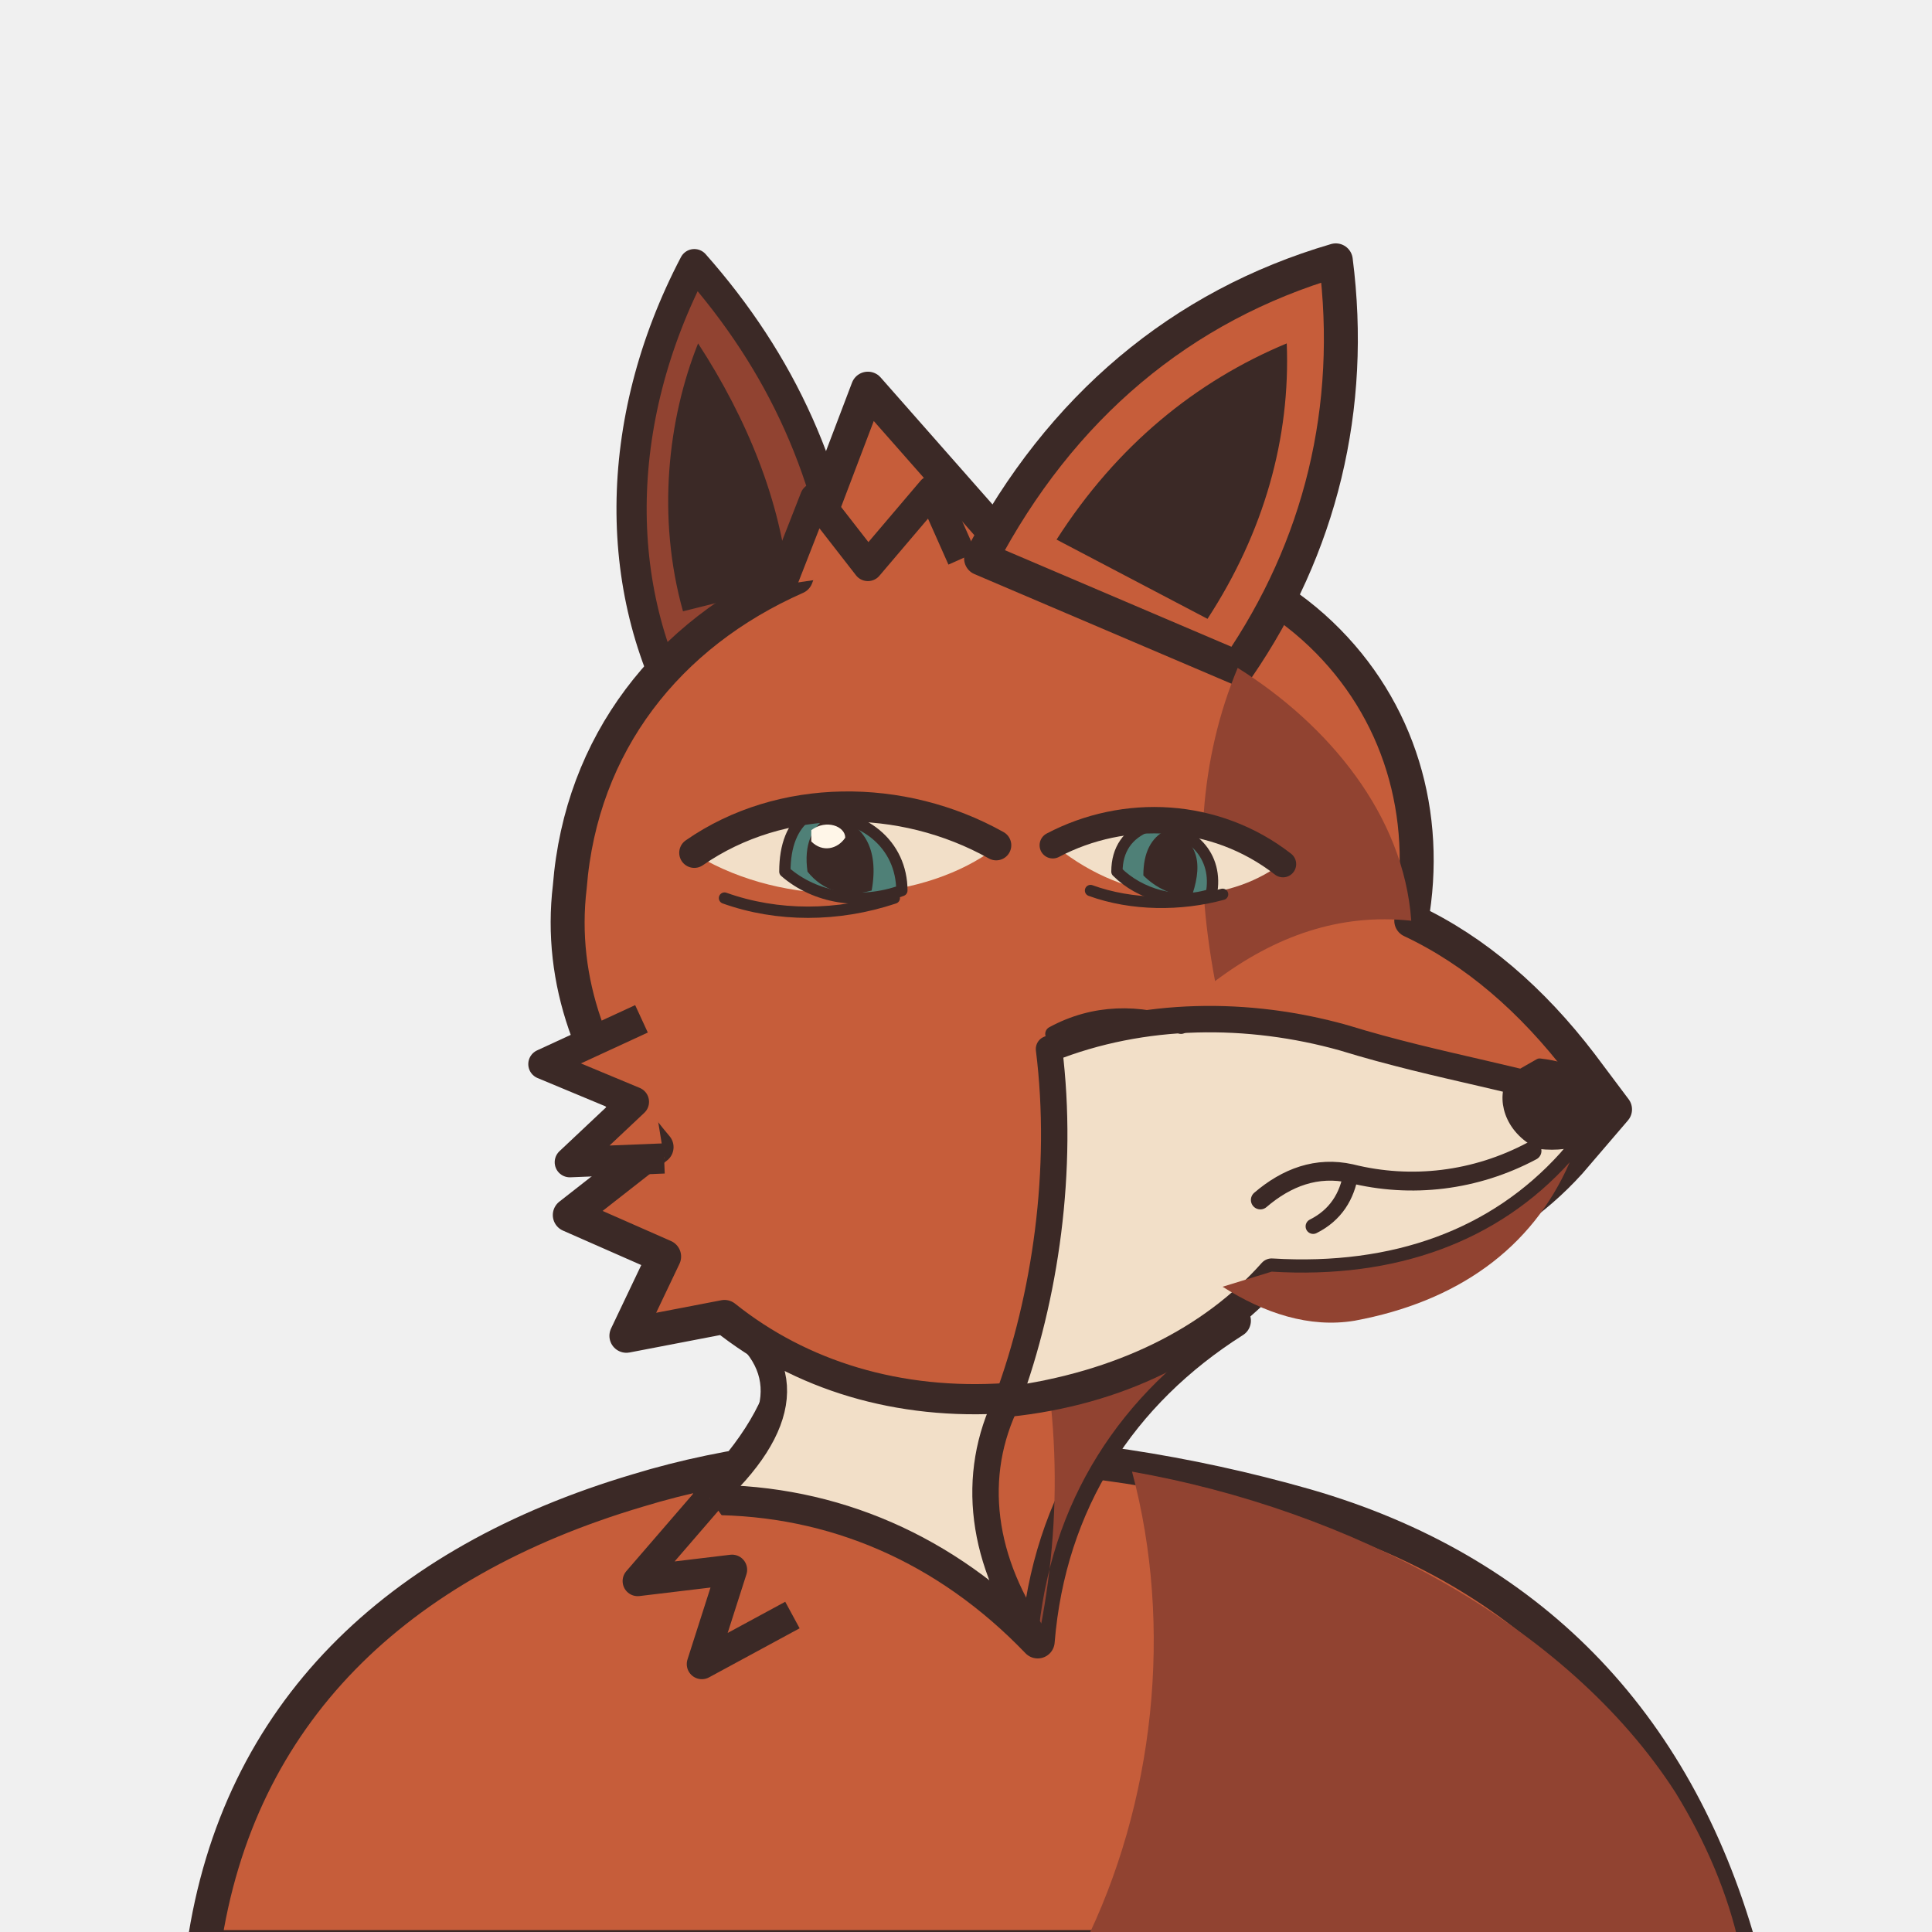
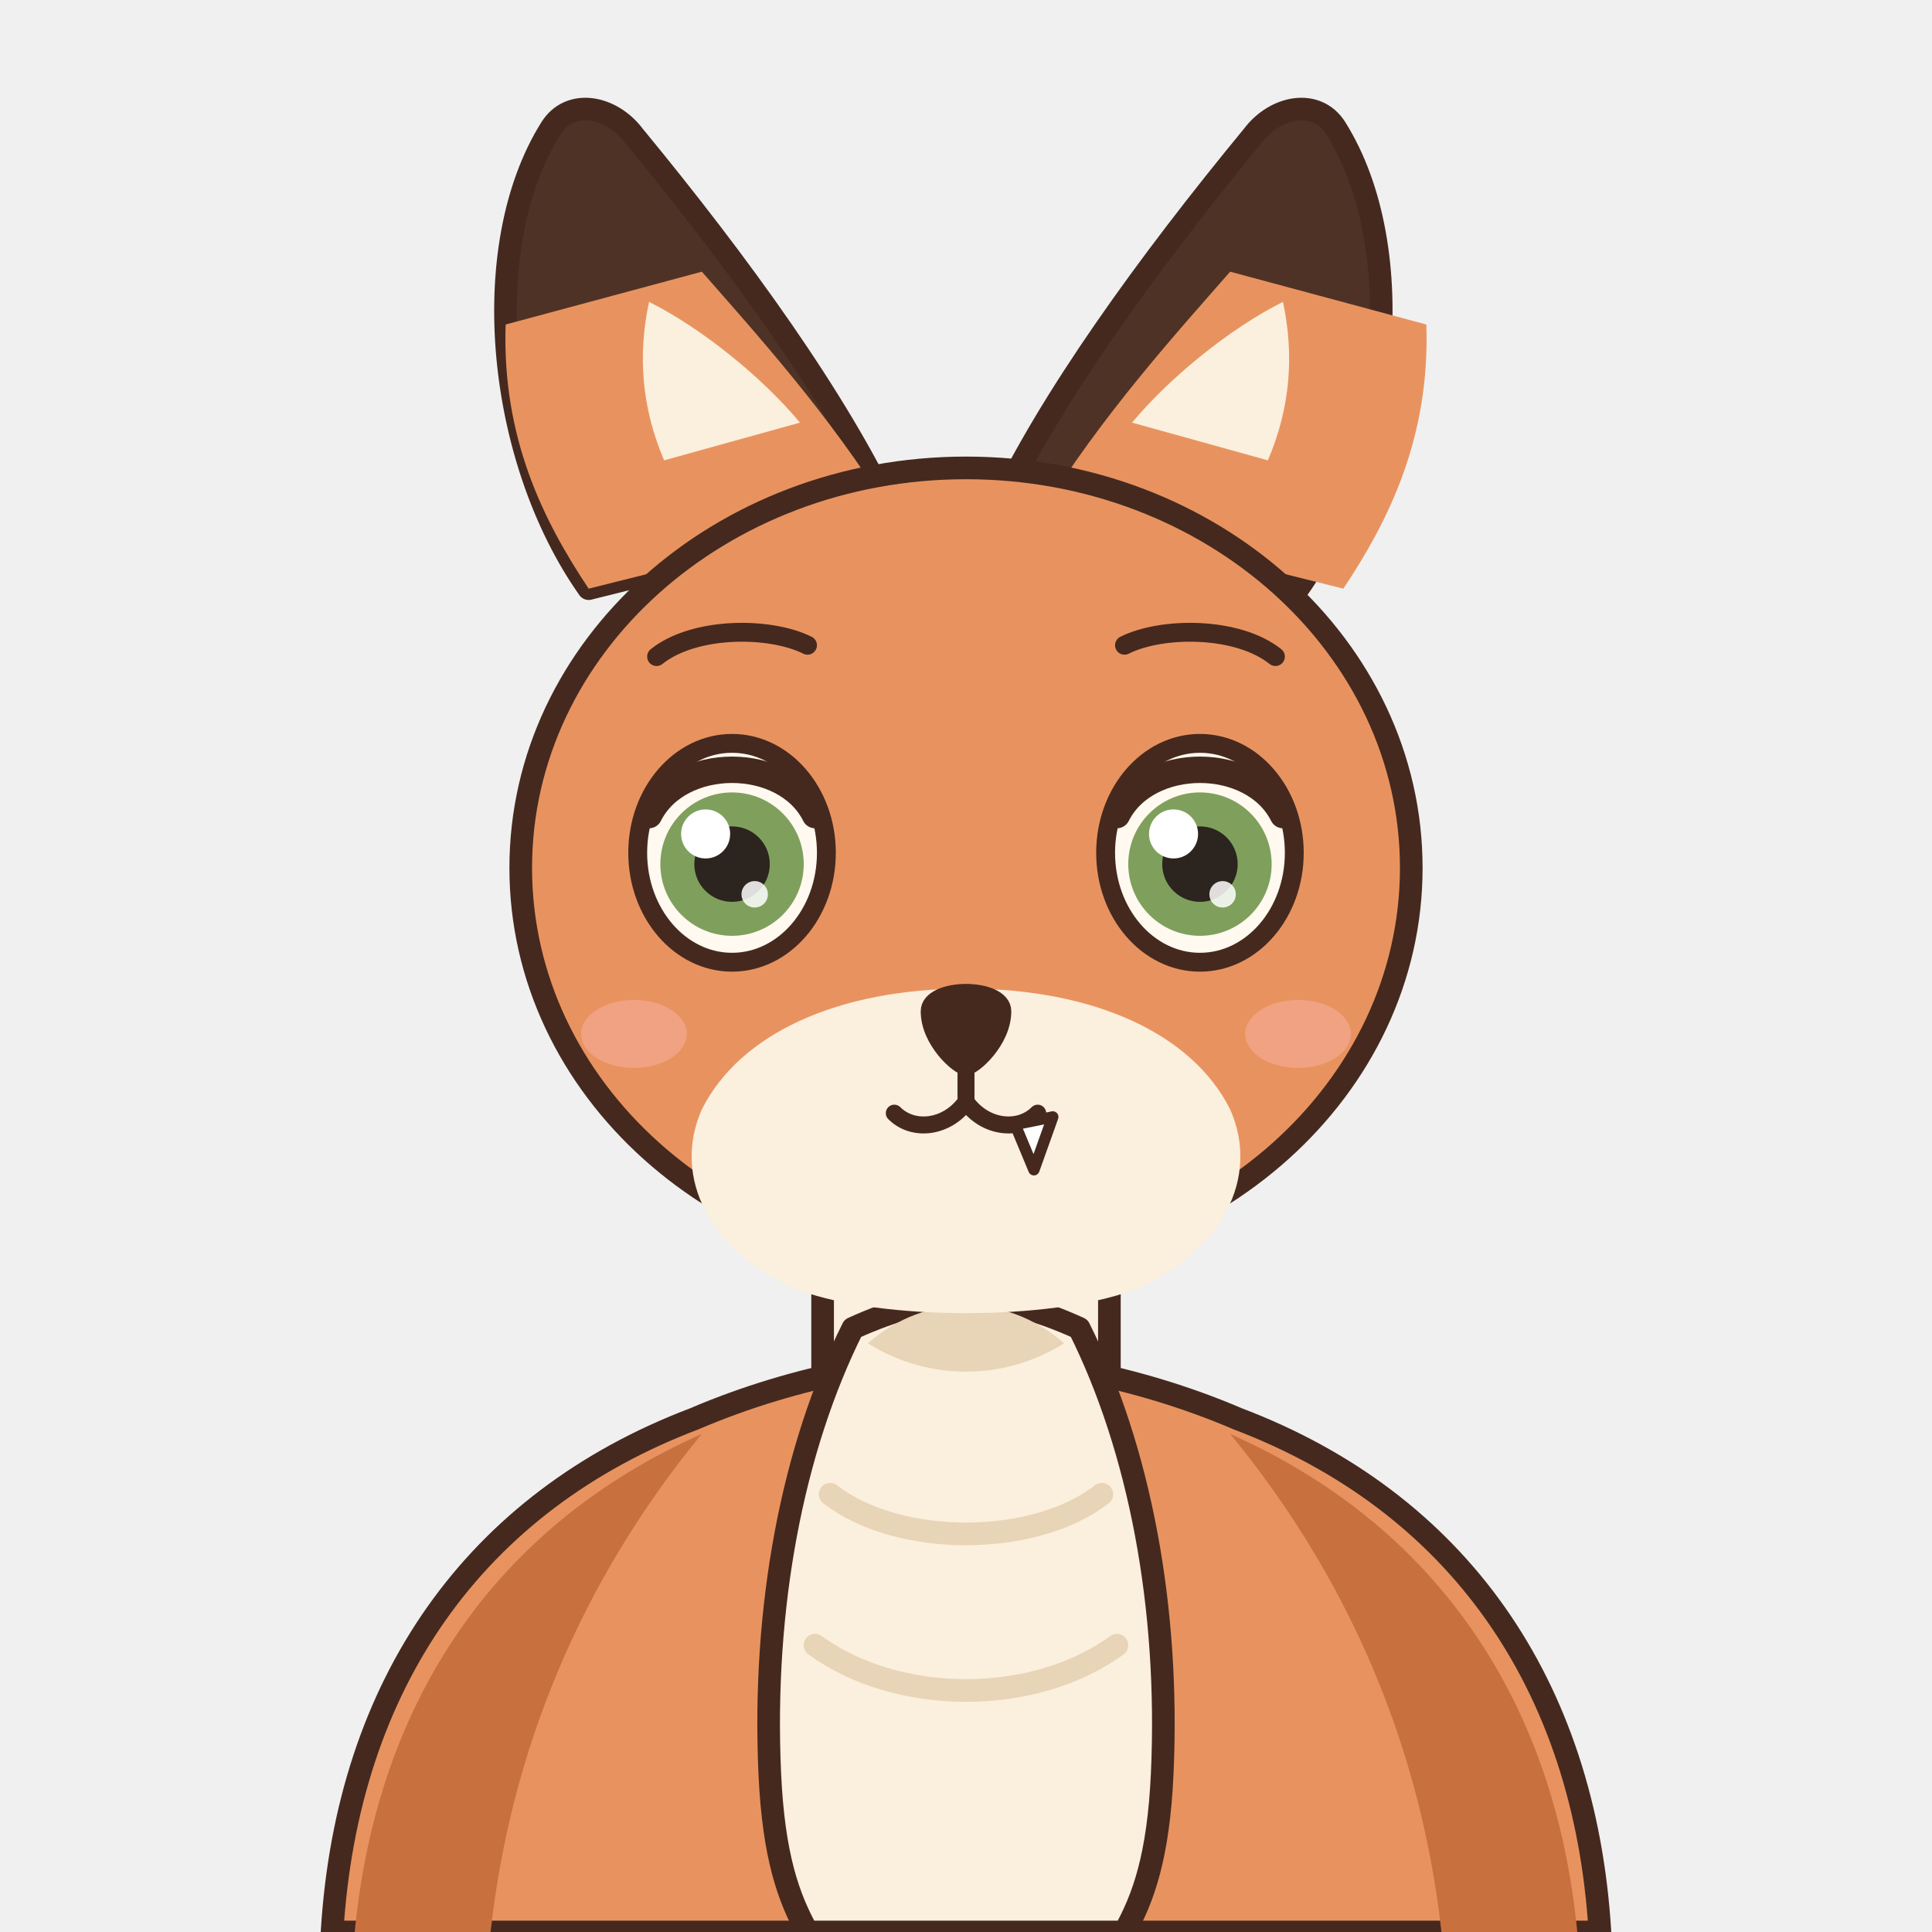
- <svg xmlns="http://www.w3.org/2000/svg" viewBox="0 0 512 512" aria-labelledby="fox-title fox-desc" role="img">
-   <g id="rear-appendages" stroke="#3B2926" stroke-width="8" stroke-linejoin="round">
-     <path fill="#914331" d="M183 193C162 158 162 112 184 70C207 96 221 126 225 163Z" />
-     <path fill="#3B2926" stroke="none" d="M181 162C174 137 177 111 185 91C198 111 207 133 209 155Z" />
+ <svg xmlns="http://www.w3.org/2000/svg" viewBox="0 0 512 512" role="img" aria-labelledby="fox-cute-title fox-cute-desc">
+   <defs>
+     <clipPath id="fox-body-clip">
+       <path d="M88 512 C92 446 126 398 184 376 C212 364 240 360 256 360 C272 360 300 364 328 376 C386 398 420 446 424 512 Z" />
+     </clipPath>
+   </defs>
+   <path d="M218 300 L218 392 L294 392 L294 300 Z" fill="#FBEFDD" stroke="#45291F" stroke-width="6" stroke-linejoin="round" />
+   <path d="M88 512 C92 446 126 398 184 376 C212 364 240 360 256 360 C272 360 300 364 328 376 C386 398 420 446 424 512 Z" fill="#E8935F" stroke="#45291F" stroke-width="6" stroke-linejoin="round" />
+   <g clip-path="url(#fox-body-clip)">
+     <path d="M94 512 C100 450 132 404 186 380 C158 414 136 458 130 512 Z" fill="#C9703F" />
+     <path d="M418 512 C412 450 380 404 326 380 C354 414 376 458 382 512 Z" fill="#C9703F" />
  </g>
-   <g id="torso" stroke="#3B2926" stroke-width="9" stroke-linejoin="round">
-     <path fill="#C65D3A" d="M54 516C63 454 105 414 169 395C218 380 283 381 346 399C405 416 444 456 461 516Z" />
-     <path id="structural-shadow" fill="#914331" stroke="none" d="M300 390C357 400 415 430 444 475C452 488 458 502 461 516H287C306 478 311 431 300 390Z" />
-   </g>
-   <g id="neck" stroke="#3B2926" stroke-width="9" stroke-linejoin="round">
-     <path fill="#C65D3A" d="M201 326C216 349 213 372 188 397C221 397 251 410 275 435C278 398 297 369 327 350L306 311Z" />
-     <path fill="#914331" stroke="none" d="M275 435C278 398 297 369 327 350L306 311L271 335C281 368 282 402 275 435Z" />
-   </g>
-   <g id="head" stroke="#3B2926" stroke-width="9" stroke-linecap="round" stroke-linejoin="round">
-     <path fill="#C65D3A" d="M151 235C154 197 177 168 211 153L230 103L267 145C298 140 329 148 350 168C371 188 379 216 374 244C391 252 406 265 419 282L428 294L416 308C397 329 370 339 337 337C320 356 296 368 267 371C238 373 212 365 192 349L166 354L176 333L151 322L174 304C157 284 148 260 151 235Z" />
-     <path fill="#C65D3A" d="M260 148C281 108 313 81 354 69C359 108 350 145 328 177Z" />
-     <path fill="#3B2926" stroke="none" d="M280 143C296 118 317 101 341 91C342 116 335 141 320 164Z" />
-   </g>
-   <g id="light-structure" fill="#F2DFC8" stroke="#3B2926" stroke-width="7" stroke-linejoin="round">
-     <path d="M278 278C303 268 331 268 356 275C382 283 405 286 428 294L416 308C397 329 370 339 337 337C321 355 297 367 267 371C277 344 282 310 278 278Z" />
-     <path d="M192 349C212 365 238 373 267 371C257 391 260 414 275 435C251 410 221 397 188 397C209 378 211 361 192 349Z" />
-   </g>
-   <g id="facial-shadow" fill="#914331">
-     <path d="M328 177C352 192 372 216 374 244C355 242 338 248 322 260C316 228 318 201 328 177Z" />
-     <path d="M337 337C370 339 397 329 416 308C406 331 386 345 359 350C347 352 335 348 324 341Z" />
-   </g>
-   <g id="fur-tufts" fill="#C65D3A" stroke="#3B2926" stroke-width="8" stroke-linejoin="round">
-     <path d="M207 155L216 132L230 150L247 130L255 148" />
-     <path d="M170 270L144 282L168 292L151 308L176 307" />
-     <path d="M188 397L169 419L194 416L186 441L210 428" />
-   </g>
-   <g id="eyes" stroke="#3B2926" stroke-linecap="round" stroke-linejoin="round">
-     <path fill="#F2DFC8" stroke="none" d="M187 228C207 215 238 214 262 226C243 239 211 241 187 228Z" />
-     <path fill="#4F8077" stroke-width="3" d="M214 216C229 215 239 224 239 236C228 240 216 238 208 231C208 224 210 219 214 216Z" />
-     <path fill="#3B2926" stroke="none" d="M220 216C229 218 233 225 231 236C224 238 218 236 214 231C213 224 215 219 220 216Z" />
-     <path fill="#FFF6E8" stroke="none" d="M215 220C219 217 224 219 224 222C222 225 218 226 215 223Z" />
-     <path fill="#F2DFC8" stroke="none" d="M282 226C299 217 321 218 338 230C323 240 301 240 282 226Z" />
-     <path fill="#4F8077" stroke-width="3" d="M304 219C316 219 323 227 321 237C312 240 302 237 296 231C296 225 299 221 304 219Z" />
-     <path fill="#3B2926" stroke="none" d="M309 220C317 222 319 228 316 237C311 238 306 235 303 232C303 226 305 222 309 220Z" />
-     <path fill="none" stroke-width="8" d="M184 226C207 210 239 210 264 224" />
-     <path fill="none" stroke-width="7" d="M279 224C298 214 322 215 340 229" />
-     <path fill="none" stroke-width="3" d="M192 238C206 243 222 243 237 238" />
-     <path fill="none" stroke-width="3" d="M289 236C300 240 313 240 324 237" />
-   </g>
-   <g id="muzzle-details" fill="#3B2926" stroke="#3B2926" stroke-linecap="round" stroke-linejoin="round">
-     <path stroke-width="3" d="M408 282C417 283 424 287 428 294C424 301 417 304 408 303C400 299 398 291 401 286Z" />
-     <path fill="none" stroke-width="5" d="M406 305C391 313 374 315 358 311C349 309 341 312 334 318" />
-     <path fill="none" stroke-width="4" d="M358 311C357 317 354 322 348 325" />
-     <path fill="none" stroke-width="4" d="M279 274C290 268 302 268 313 272" />
+   <path d="M226 352 C210 384 202 426 204 470 C205 492 209 503 214 512 L298 512 C303 503 307 492 308 470 C310 426 302 384 286 352 C264 342 248 342 226 352 Z" fill="#FBEFDD" stroke="#45291F" stroke-width="6" stroke-linejoin="round" />
+   <path d="M230 356 C246 366 266 366 282 356 C274 349 265 346 256 346 C247 346 238 349 230 356 Z" fill="#E8D4B6" />
+   <path d="M220 396 C238 410 274 410 292 396" fill="none" stroke="#E8D4B6" stroke-width="6" stroke-linecap="round" />
+   <path d="M216 436 C238 452 274 452 296 436" fill="none" stroke="#E8D4B6" stroke-width="6" stroke-linecap="round" />
+   <g>
+     <path d="M156 156 C132 122 126 66 146 34 C151 26 162 28 168 36 C196 70 222 106 236 136 Z" fill="#4F3226" stroke="#45291F" stroke-width="6" stroke-linejoin="round" />
+     <path d="M344 156 C368 122 374 66 354 34 C349 26 338 28 332 36 C304 70 278 106 264 136 Z" fill="#4F3226" stroke="#45291F" stroke-width="6" stroke-linejoin="round" />
+     <path d="M134 86 L186 72 C200 88 220 110 236 136 L156 156 C144 138 133 116 134 86 Z" fill="#E8935F" />
+     <path d="M378 86 L326 72 C312 88 292 110 276 136 L356 156 C368 138 379 116 378 86 Z" fill="#E8935F" />
+     <path d="M176 122 C170 108 169 94 172 80 C186 87 202 100 212 112 Z" fill="#FBEFDD" />
+     <path d="M336 122 C342 108 343 94 340 80 C326 87 310 100 300 112 Z" fill="#FBEFDD" />
+     <ellipse cx="256" cy="230" rx="118" ry="106" fill="#E8935F" stroke="#45291F" stroke-width="6" />
+     <path d="M256 262 C222 262 196 274 186 294 C178 312 188 332 212 342 C234 350 278 350 300 342 C324 332 334 312 326 294 C316 274 290 262 256 262 Z" fill="#FBEFDD" />
+     <path d="M174 174 C184 166 204 166 214 171" fill="none" stroke="#45291F" stroke-width="5" stroke-linecap="round" />
+     <path d="M338 174 C328 166 308 166 298 171" fill="none" stroke="#45291F" stroke-width="5" stroke-linecap="round" />
+     <ellipse cx="194" cy="226" rx="25" ry="29" fill="#FFF9F0" stroke="#45291F" stroke-width="5" />
+     <circle cx="194" cy="229" r="19" fill="#7FA05C" />
+     <circle cx="194" cy="229" r="10" fill="#2C241E" />
+     <circle cx="187" cy="221" r="6.5" fill="#FFFFFF" />
+     <circle cx="200" cy="237" r="3.5" fill="#FFFFFF" opacity="0.85" />
+     <path d="M172 216 C180 200 208 200 216 216" fill="none" stroke="#45291F" stroke-width="7" stroke-linecap="round" />
+     <ellipse cx="318" cy="226" rx="25" ry="29" fill="#FFF9F0" stroke="#45291F" stroke-width="5" />
+     <circle cx="318" cy="229" r="19" fill="#7FA05C" />
+     <circle cx="318" cy="229" r="10" fill="#2C241E" />
+     <circle cx="311" cy="221" r="6.5" fill="#FFFFFF" />
+     <circle cx="324" cy="237" r="3.5" fill="#FFFFFF" opacity="0.85" />
+     <path d="M296 216 C304 200 332 200 340 216" fill="none" stroke="#45291F" stroke-width="7" stroke-linecap="round" />
+     <ellipse cx="168" cy="274" rx="14" ry="9" fill="#F2A488" opacity="0.85" />
+     <ellipse cx="344" cy="274" rx="14" ry="9" fill="#F2A488" opacity="0.85" />
+     <path d="M246 268 C246 261 266 261 266 268 C266 276 258 283 256 283 C254 283 246 276 246 268 Z" fill="#45291F" stroke="#45291F" stroke-width="4" stroke-linejoin="round" />
+     <path d="M256 283 L256 292 M256 292 C251 299 242 300 237 295 M256 292 C261 299 270 300 275 295" fill="none" stroke="#45291F" stroke-width="4.5" stroke-linecap="round" stroke-linejoin="round" />
+     <path d="M269 298 L279 296 L274 310 Z" fill="#FFFFFF" stroke="#45291F" stroke-width="3" stroke-linejoin="round" />
  </g>
</svg>
